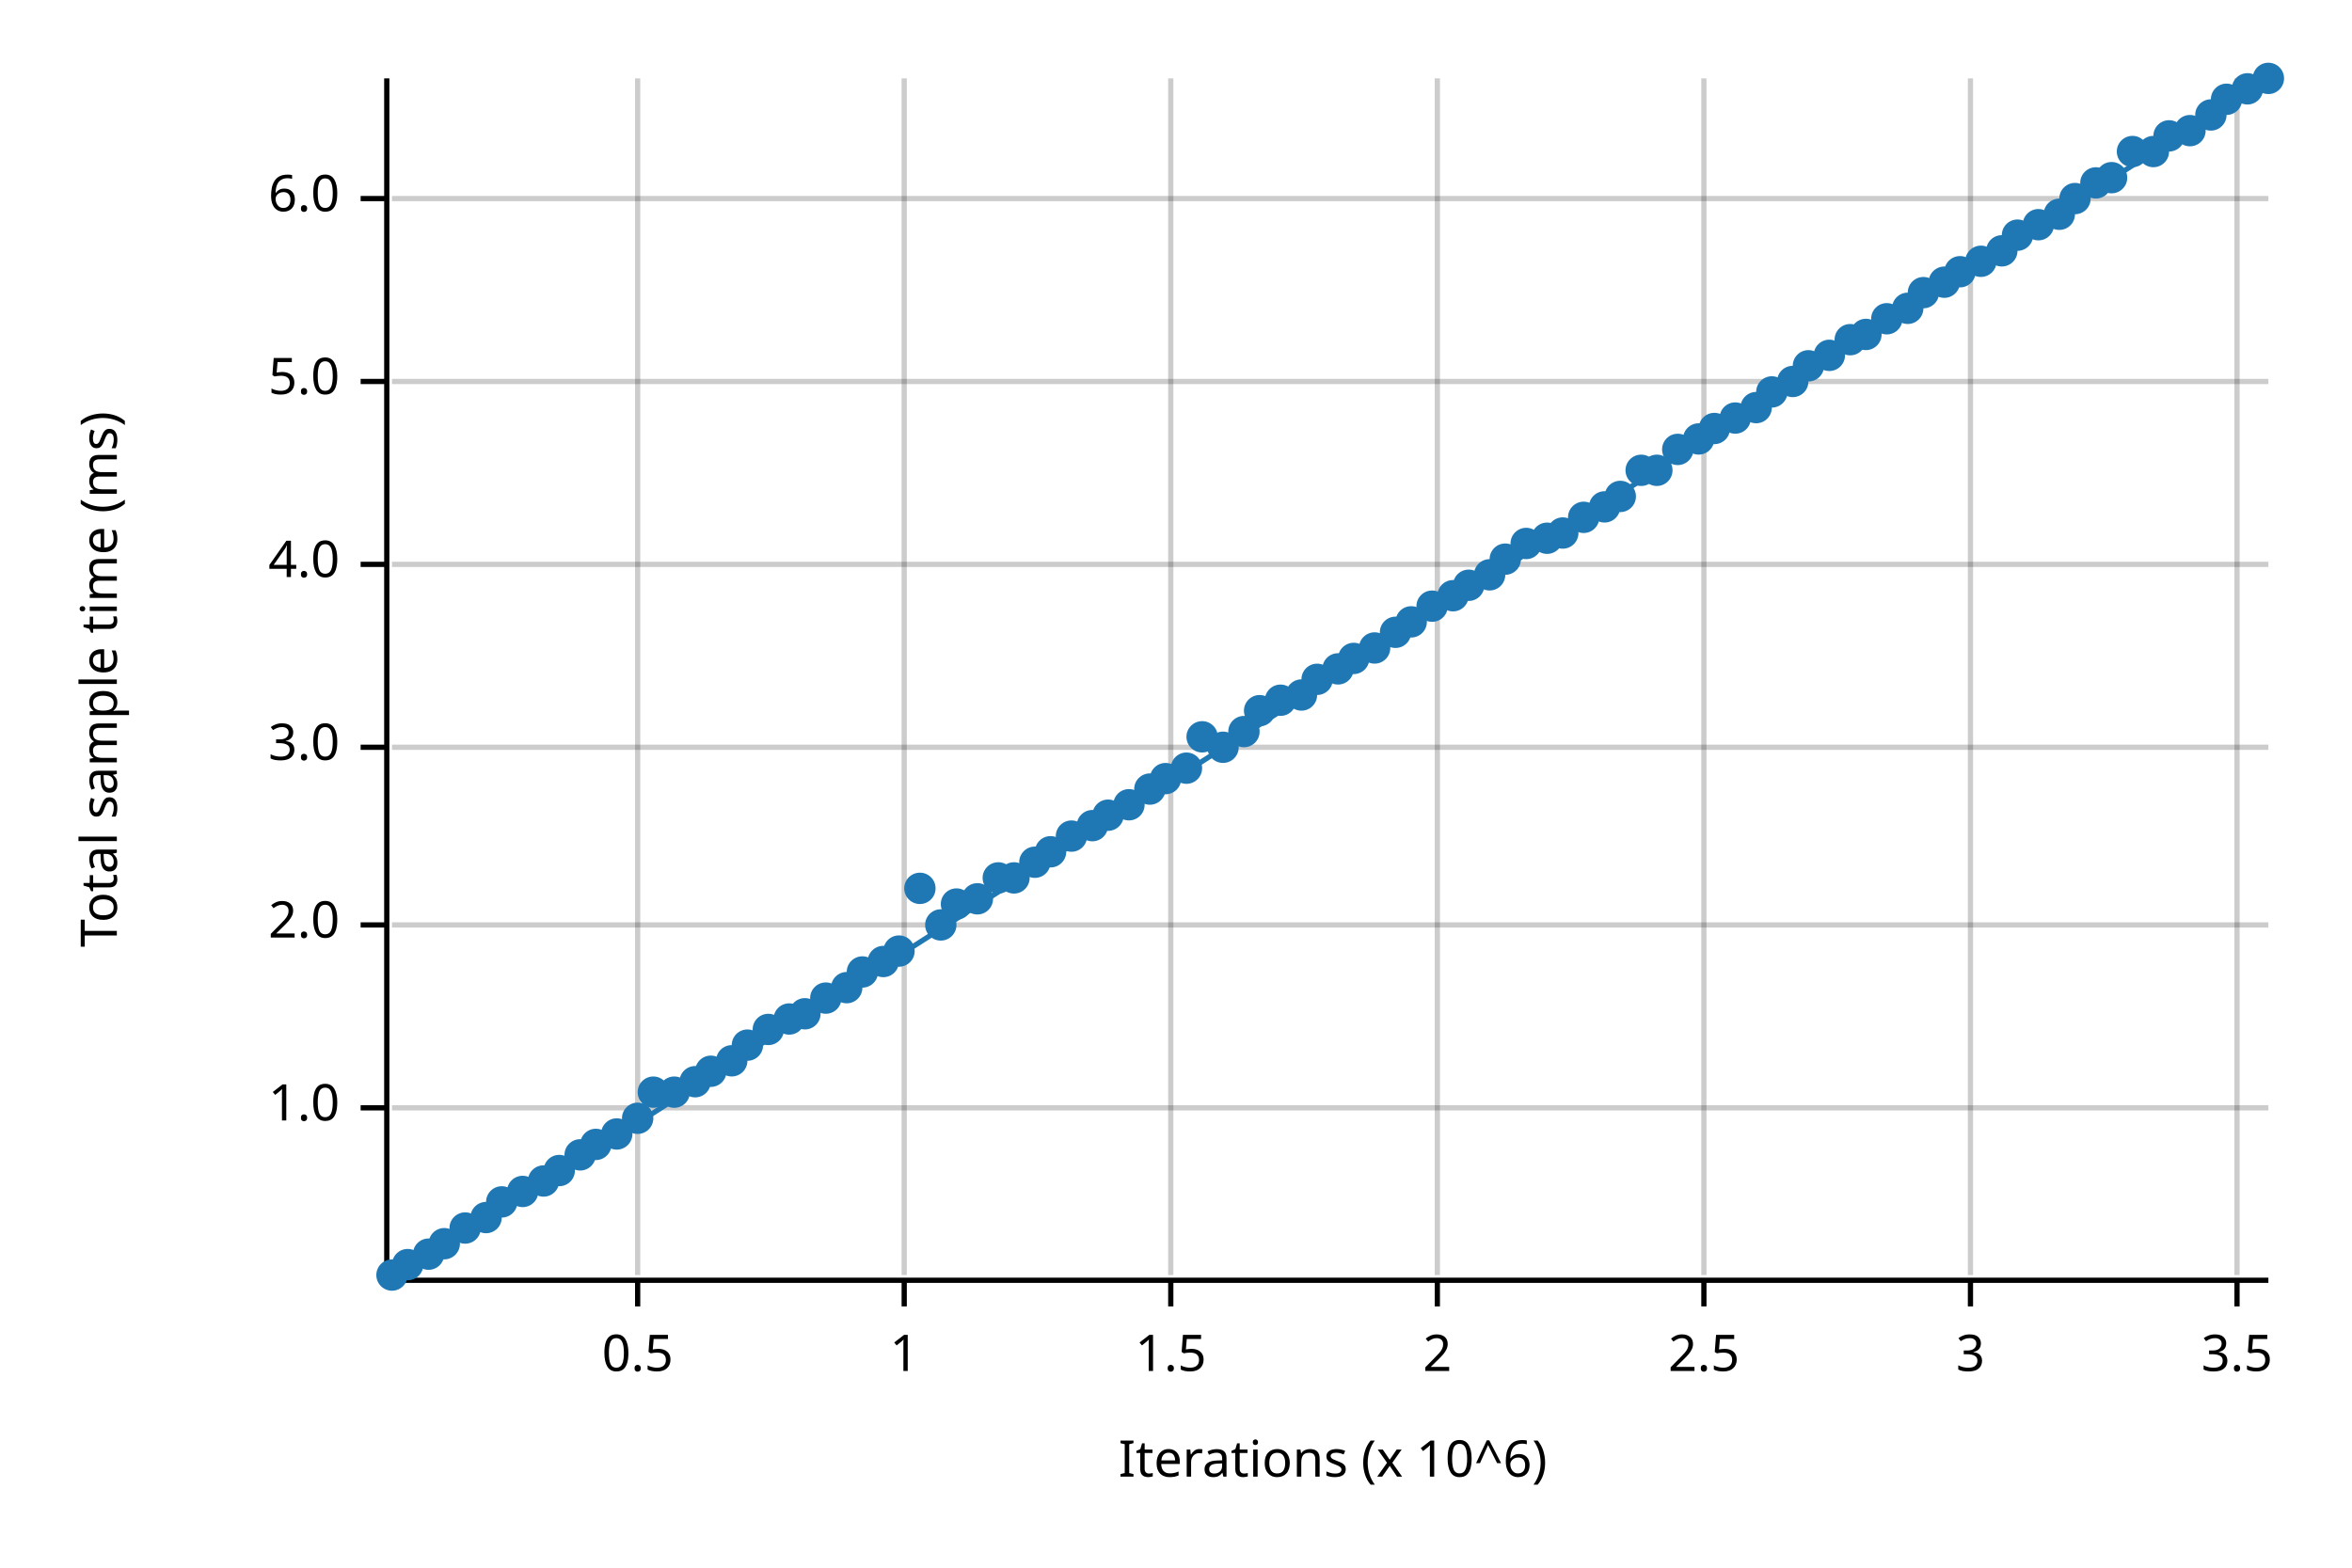
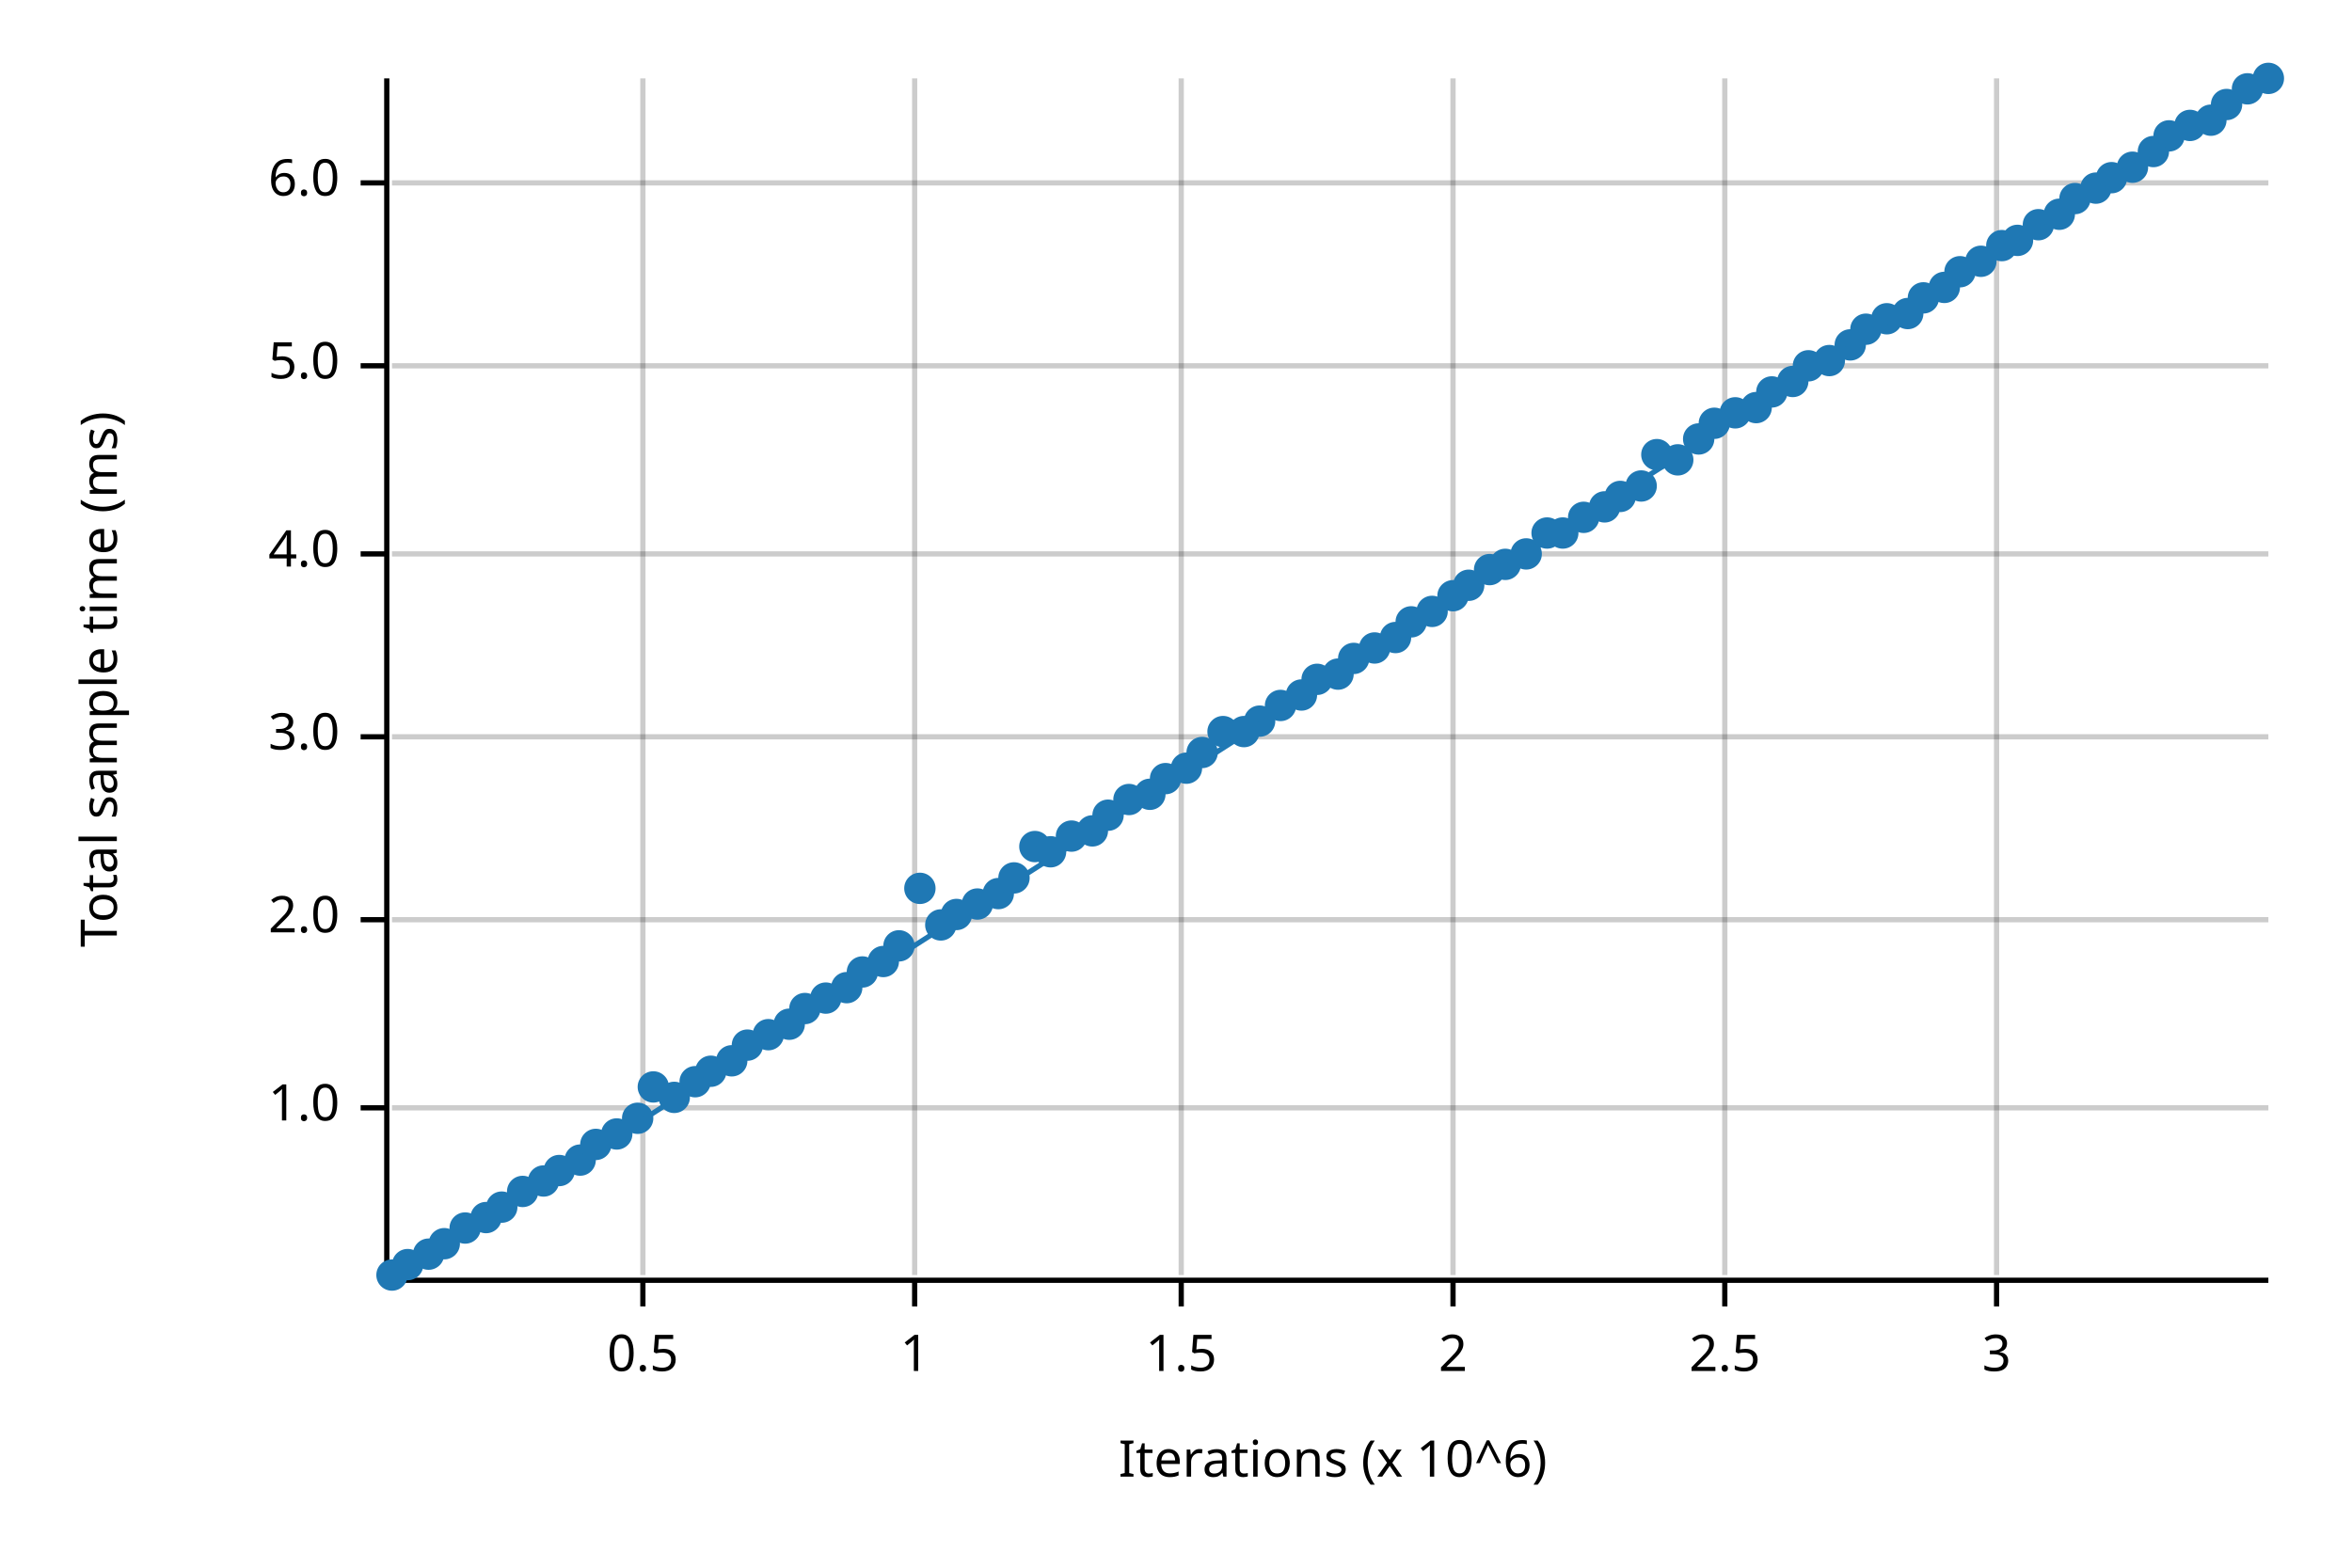
<svg xmlns="http://www.w3.org/2000/svg" width="450" height="300" viewBox="0 0 450 300">
  <text x="15" y="130" dy="0.76em" text-anchor="middle" font-family="sans-serif" font-size="9.677" opacity="1" fill="#000000" transform="rotate(270, 15, 130)">
Total sample time (ms)
</text>
  <text x="255" y="285" dy="-0.5ex" text-anchor="middle" font-family="sans-serif" font-size="9.677" opacity="1" fill="#000000">
Iterations (x 10^6)
</text>
-   <line opacity="0.2" stroke="#000000" stroke-width="1" x1="122" y1="244" x2="122" y2="15" />
-   <line opacity="0.2" stroke="#000000" stroke-width="1" x1="173" y1="244" x2="173" y2="15" />
-   <line opacity="0.2" stroke="#000000" stroke-width="1" x1="224" y1="244" x2="224" y2="15" />
-   <line opacity="0.2" stroke="#000000" stroke-width="1" x1="275" y1="244" x2="275" y2="15" />
-   <line opacity="0.2" stroke="#000000" stroke-width="1" x1="326" y1="244" x2="326" y2="15" />
-   <line opacity="0.2" stroke="#000000" stroke-width="1" x1="377" y1="244" x2="377" y2="15" />
-   <line opacity="0.2" stroke="#000000" stroke-width="1" x1="428" y1="244" x2="428" y2="15" />
+   <line opacity="0.2" stroke="#000000" stroke-width="1" x1="123" y1="244" x2="123" y2="15" />
+   <line opacity="0.2" stroke="#000000" stroke-width="1" x1="175" y1="244" x2="175" y2="15" />
+   <line opacity="0.2" stroke="#000000" stroke-width="1" x1="226" y1="244" x2="226" y2="15" />
+   <line opacity="0.2" stroke="#000000" stroke-width="1" x1="278" y1="244" x2="278" y2="15" />
+   <line opacity="0.2" stroke="#000000" stroke-width="1" x1="330" y1="244" x2="330" y2="15" />
+   <line opacity="0.2" stroke="#000000" stroke-width="1" x1="382" y1="244" x2="382" y2="15" />
  <line opacity="0.2" stroke="#000000" stroke-width="1" x1="75" y1="212" x2="434" y2="212" />
-   <line opacity="0.2" stroke="#000000" stroke-width="1" x1="75" y1="177" x2="434" y2="177" />
-   <line opacity="0.2" stroke="#000000" stroke-width="1" x1="75" y1="143" x2="434" y2="143" />
-   <line opacity="0.2" stroke="#000000" stroke-width="1" x1="75" y1="108" x2="434" y2="108" />
-   <line opacity="0.2" stroke="#000000" stroke-width="1" x1="75" y1="73" x2="434" y2="73" />
-   <line opacity="0.2" stroke="#000000" stroke-width="1" x1="75" y1="38" x2="434" y2="38" />
+   <line opacity="0.2" stroke="#000000" stroke-width="1" x1="75" y1="176" x2="434" y2="176" />
+   <line opacity="0.2" stroke="#000000" stroke-width="1" x1="75" y1="141" x2="434" y2="141" />
+   <line opacity="0.2" stroke="#000000" stroke-width="1" x1="75" y1="106" x2="434" y2="106" />
+   <line opacity="0.2" stroke="#000000" stroke-width="1" x1="75" y1="70" x2="434" y2="70" />
+   <line opacity="0.2" stroke="#000000" stroke-width="1" x1="75" y1="35" x2="434" y2="35" />
  <polyline fill="none" opacity="1" stroke="#000000" stroke-width="1" points="74,15 74,244 " />
  <text x="65" y="212" dy="0.5ex" text-anchor="end" font-family="sans-serif" font-size="9.677" opacity="1" fill="#000000">
1.0
</text>
  <polyline fill="none" opacity="1" stroke="#000000" stroke-width="1" points="69,212 74,212 " />
-   <text x="65" y="177" dy="0.5ex" text-anchor="end" font-family="sans-serif" font-size="9.677" opacity="1" fill="#000000">
+   <text x="65" y="176" dy="0.5ex" text-anchor="end" font-family="sans-serif" font-size="9.677" opacity="1" fill="#000000">
2.0
</text>
-   <polyline fill="none" opacity="1" stroke="#000000" stroke-width="1" points="69,177 74,177 " />
-   <text x="65" y="143" dy="0.5ex" text-anchor="end" font-family="sans-serif" font-size="9.677" opacity="1" fill="#000000">
+   <polyline fill="none" opacity="1" stroke="#000000" stroke-width="1" points="69,176 74,176 " />
+   <text x="65" y="141" dy="0.5ex" text-anchor="end" font-family="sans-serif" font-size="9.677" opacity="1" fill="#000000">
3.0
</text>
-   <polyline fill="none" opacity="1" stroke="#000000" stroke-width="1" points="69,143 74,143 " />
-   <text x="65" y="108" dy="0.5ex" text-anchor="end" font-family="sans-serif" font-size="9.677" opacity="1" fill="#000000">
+   <polyline fill="none" opacity="1" stroke="#000000" stroke-width="1" points="69,141 74,141 " />
+   <text x="65" y="106" dy="0.5ex" text-anchor="end" font-family="sans-serif" font-size="9.677" opacity="1" fill="#000000">
4.0
</text>
-   <polyline fill="none" opacity="1" stroke="#000000" stroke-width="1" points="69,108 74,108 " />
-   <text x="65" y="73" dy="0.5ex" text-anchor="end" font-family="sans-serif" font-size="9.677" opacity="1" fill="#000000">
+   <polyline fill="none" opacity="1" stroke="#000000" stroke-width="1" points="69,106 74,106 " />
+   <text x="65" y="70" dy="0.5ex" text-anchor="end" font-family="sans-serif" font-size="9.677" opacity="1" fill="#000000">
5.0
</text>
-   <polyline fill="none" opacity="1" stroke="#000000" stroke-width="1" points="69,73 74,73 " />
-   <text x="65" y="38" dy="0.5ex" text-anchor="end" font-family="sans-serif" font-size="9.677" opacity="1" fill="#000000">
+   <polyline fill="none" opacity="1" stroke="#000000" stroke-width="1" points="69,70 74,70 " />
+   <text x="65" y="35" dy="0.5ex" text-anchor="end" font-family="sans-serif" font-size="9.677" opacity="1" fill="#000000">
6.0
</text>
-   <polyline fill="none" opacity="1" stroke="#000000" stroke-width="1" points="69,38 74,38 " />
+   <polyline fill="none" opacity="1" stroke="#000000" stroke-width="1" points="69,35 74,35 " />
  <polyline fill="none" opacity="1" stroke="#000000" stroke-width="1" points="75,245 434,245 " />
-   <text x="122" y="255" dy="0.76em" text-anchor="middle" font-family="sans-serif" font-size="9.677" opacity="1" fill="#000000">
+   <text x="123" y="255" dy="0.76em" text-anchor="middle" font-family="sans-serif" font-size="9.677" opacity="1" fill="#000000">
0.5
</text>
-   <polyline fill="none" opacity="1" stroke="#000000" stroke-width="1" points="122,245 122,250 " />
-   <text x="173" y="255" dy="0.76em" text-anchor="middle" font-family="sans-serif" font-size="9.677" opacity="1" fill="#000000">
+   <polyline fill="none" opacity="1" stroke="#000000" stroke-width="1" points="123,245 123,250 " />
+   <text x="175" y="255" dy="0.76em" text-anchor="middle" font-family="sans-serif" font-size="9.677" opacity="1" fill="#000000">
1
</text>
-   <polyline fill="none" opacity="1" stroke="#000000" stroke-width="1" points="173,245 173,250 " />
-   <text x="224" y="255" dy="0.76em" text-anchor="middle" font-family="sans-serif" font-size="9.677" opacity="1" fill="#000000">
+   <polyline fill="none" opacity="1" stroke="#000000" stroke-width="1" points="175,245 175,250 " />
+   <text x="226" y="255" dy="0.76em" text-anchor="middle" font-family="sans-serif" font-size="9.677" opacity="1" fill="#000000">
1.5
</text>
-   <polyline fill="none" opacity="1" stroke="#000000" stroke-width="1" points="224,245 224,250 " />
-   <text x="275" y="255" dy="0.76em" text-anchor="middle" font-family="sans-serif" font-size="9.677" opacity="1" fill="#000000">
+   <polyline fill="none" opacity="1" stroke="#000000" stroke-width="1" points="226,245 226,250 " />
+   <text x="278" y="255" dy="0.76em" text-anchor="middle" font-family="sans-serif" font-size="9.677" opacity="1" fill="#000000">
2
</text>
-   <polyline fill="none" opacity="1" stroke="#000000" stroke-width="1" points="275,245 275,250 " />
-   <text x="326" y="255" dy="0.76em" text-anchor="middle" font-family="sans-serif" font-size="9.677" opacity="1" fill="#000000">
+   <polyline fill="none" opacity="1" stroke="#000000" stroke-width="1" points="278,245 278,250 " />
+   <text x="330" y="255" dy="0.76em" text-anchor="middle" font-family="sans-serif" font-size="9.677" opacity="1" fill="#000000">
2.5
</text>
-   <polyline fill="none" opacity="1" stroke="#000000" stroke-width="1" points="326,245 326,250 " />
-   <text x="377" y="255" dy="0.76em" text-anchor="middle" font-family="sans-serif" font-size="9.677" opacity="1" fill="#000000">
+   <polyline fill="none" opacity="1" stroke="#000000" stroke-width="1" points="330,245 330,250 " />
+   <text x="382" y="255" dy="0.76em" text-anchor="middle" font-family="sans-serif" font-size="9.677" opacity="1" fill="#000000">
3
</text>
-   <polyline fill="none" opacity="1" stroke="#000000" stroke-width="1" points="377,245 377,250 " />
-   <text x="428" y="255" dy="0.76em" text-anchor="middle" font-family="sans-serif" font-size="9.677" opacity="1" fill="#000000">
- 3.5
- </text>
-   <polyline fill="none" opacity="1" stroke="#000000" stroke-width="1" points="428,245 428,250 " />
+   <polyline fill="none" opacity="1" stroke="#000000" stroke-width="1" points="382,245 382,250 " />
  <circle cx="75" cy="244" r="3" opacity="1" fill="#1F78B4" stroke="none" stroke-width="1" />
  <circle cx="78" cy="242" r="3" opacity="1" fill="#1F78B4" stroke="none" stroke-width="1" />
  <circle cx="82" cy="240" r="3" opacity="1" fill="#1F78B4" stroke="none" stroke-width="1" />
  <circle cx="85" cy="238" r="3" opacity="1" fill="#1F78B4" stroke="none" stroke-width="1" />
  <circle cx="89" cy="235" r="3" opacity="1" fill="#1F78B4" stroke="none" stroke-width="1" />
  <circle cx="93" cy="233" r="3" opacity="1" fill="#1F78B4" stroke="none" stroke-width="1" />
-   <circle cx="96" cy="230" r="3" opacity="1" fill="#1F78B4" stroke="none" stroke-width="1" />
+   <circle cx="96" cy="231" r="3" opacity="1" fill="#1F78B4" stroke="none" stroke-width="1" />
  <circle cx="100" cy="228" r="3" opacity="1" fill="#1F78B4" stroke="none" stroke-width="1" />
  <circle cx="104" cy="226" r="3" opacity="1" fill="#1F78B4" stroke="none" stroke-width="1" />
  <circle cx="107" cy="224" r="3" opacity="1" fill="#1F78B4" stroke="none" stroke-width="1" />
-   <circle cx="111" cy="221" r="3" opacity="1" fill="#1F78B4" stroke="none" stroke-width="1" />
+   <circle cx="111" cy="222" r="3" opacity="1" fill="#1F78B4" stroke="none" stroke-width="1" />
  <circle cx="114" cy="219" r="3" opacity="1" fill="#1F78B4" stroke="none" stroke-width="1" />
  <circle cx="118" cy="217" r="3" opacity="1" fill="#1F78B4" stroke="none" stroke-width="1" />
  <circle cx="122" cy="214" r="3" opacity="1" fill="#1F78B4" stroke="none" stroke-width="1" />
-   <circle cx="125" cy="209" r="3" opacity="1" fill="#1F78B4" stroke="none" stroke-width="1" />
-   <circle cx="129" cy="209" r="3" opacity="1" fill="#1F78B4" stroke="none" stroke-width="1" />
+   <circle cx="125" cy="208" r="3" opacity="1" fill="#1F78B4" stroke="none" stroke-width="1" />
+   <circle cx="129" cy="210" r="3" opacity="1" fill="#1F78B4" stroke="none" stroke-width="1" />
  <circle cx="133" cy="207" r="3" opacity="1" fill="#1F78B4" stroke="none" stroke-width="1" />
  <circle cx="136" cy="205" r="3" opacity="1" fill="#1F78B4" stroke="none" stroke-width="1" />
  <circle cx="140" cy="203" r="3" opacity="1" fill="#1F78B4" stroke="none" stroke-width="1" />
  <circle cx="143" cy="200" r="3" opacity="1" fill="#1F78B4" stroke="none" stroke-width="1" />
-   <circle cx="147" cy="197" r="3" opacity="1" fill="#1F78B4" stroke="none" stroke-width="1" />
-   <circle cx="151" cy="195" r="3" opacity="1" fill="#1F78B4" stroke="none" stroke-width="1" />
-   <circle cx="154" cy="194" r="3" opacity="1" fill="#1F78B4" stroke="none" stroke-width="1" />
+   <circle cx="147" cy="198" r="3" opacity="1" fill="#1F78B4" stroke="none" stroke-width="1" />
+   <circle cx="151" cy="196" r="3" opacity="1" fill="#1F78B4" stroke="none" stroke-width="1" />
+   <circle cx="154" cy="193" r="3" opacity="1" fill="#1F78B4" stroke="none" stroke-width="1" />
  <circle cx="158" cy="191" r="3" opacity="1" fill="#1F78B4" stroke="none" stroke-width="1" />
  <circle cx="162" cy="189" r="3" opacity="1" fill="#1F78B4" stroke="none" stroke-width="1" />
  <circle cx="165" cy="186" r="3" opacity="1" fill="#1F78B4" stroke="none" stroke-width="1" />
  <circle cx="169" cy="184" r="3" opacity="1" fill="#1F78B4" stroke="none" stroke-width="1" />
-   <circle cx="172" cy="182" r="3" opacity="1" fill="#1F78B4" stroke="none" stroke-width="1" />
+   <circle cx="172" cy="181" r="3" opacity="1" fill="#1F78B4" stroke="none" stroke-width="1" />
  <circle cx="176" cy="170" r="3" opacity="1" fill="#1F78B4" stroke="none" stroke-width="1" />
  <circle cx="180" cy="177" r="3" opacity="1" fill="#1F78B4" stroke="none" stroke-width="1" />
-   <circle cx="183" cy="173" r="3" opacity="1" fill="#1F78B4" stroke="none" stroke-width="1" />
-   <circle cx="187" cy="172" r="3" opacity="1" fill="#1F78B4" stroke="none" stroke-width="1" />
-   <circle cx="191" cy="168" r="3" opacity="1" fill="#1F78B4" stroke="none" stroke-width="1" />
+   <circle cx="183" cy="175" r="3" opacity="1" fill="#1F78B4" stroke="none" stroke-width="1" />
+   <circle cx="187" cy="173" r="3" opacity="1" fill="#1F78B4" stroke="none" stroke-width="1" />
+   <circle cx="191" cy="171" r="3" opacity="1" fill="#1F78B4" stroke="none" stroke-width="1" />
  <circle cx="194" cy="168" r="3" opacity="1" fill="#1F78B4" stroke="none" stroke-width="1" />
-   <circle cx="198" cy="165" r="3" opacity="1" fill="#1F78B4" stroke="none" stroke-width="1" />
+   <circle cx="198" cy="162" r="3" opacity="1" fill="#1F78B4" stroke="none" stroke-width="1" />
  <circle cx="201" cy="163" r="3" opacity="1" fill="#1F78B4" stroke="none" stroke-width="1" />
  <circle cx="205" cy="160" r="3" opacity="1" fill="#1F78B4" stroke="none" stroke-width="1" />
-   <circle cx="209" cy="158" r="3" opacity="1" fill="#1F78B4" stroke="none" stroke-width="1" />
+   <circle cx="209" cy="159" r="3" opacity="1" fill="#1F78B4" stroke="none" stroke-width="1" />
  <circle cx="212" cy="156" r="3" opacity="1" fill="#1F78B4" stroke="none" stroke-width="1" />
-   <circle cx="216" cy="154" r="3" opacity="1" fill="#1F78B4" stroke="none" stroke-width="1" />
-   <circle cx="220" cy="151" r="3" opacity="1" fill="#1F78B4" stroke="none" stroke-width="1" />
+   <circle cx="216" cy="153" r="3" opacity="1" fill="#1F78B4" stroke="none" stroke-width="1" />
+   <circle cx="220" cy="152" r="3" opacity="1" fill="#1F78B4" stroke="none" stroke-width="1" />
  <circle cx="223" cy="149" r="3" opacity="1" fill="#1F78B4" stroke="none" stroke-width="1" />
  <circle cx="227" cy="147" r="3" opacity="1" fill="#1F78B4" stroke="none" stroke-width="1" />
-   <circle cx="230" cy="141" r="3" opacity="1" fill="#1F78B4" stroke="none" stroke-width="1" />
-   <circle cx="234" cy="143" r="3" opacity="1" fill="#1F78B4" stroke="none" stroke-width="1" />
+   <circle cx="230" cy="144" r="3" opacity="1" fill="#1F78B4" stroke="none" stroke-width="1" />
+   <circle cx="234" cy="140" r="3" opacity="1" fill="#1F78B4" stroke="none" stroke-width="1" />
  <circle cx="238" cy="140" r="3" opacity="1" fill="#1F78B4" stroke="none" stroke-width="1" />
-   <circle cx="241" cy="136" r="3" opacity="1" fill="#1F78B4" stroke="none" stroke-width="1" />
-   <circle cx="245" cy="134" r="3" opacity="1" fill="#1F78B4" stroke="none" stroke-width="1" />
+   <circle cx="241" cy="138" r="3" opacity="1" fill="#1F78B4" stroke="none" stroke-width="1" />
+   <circle cx="245" cy="135" r="3" opacity="1" fill="#1F78B4" stroke="none" stroke-width="1" />
  <circle cx="249" cy="133" r="3" opacity="1" fill="#1F78B4" stroke="none" stroke-width="1" />
  <circle cx="252" cy="130" r="3" opacity="1" fill="#1F78B4" stroke="none" stroke-width="1" />
-   <circle cx="256" cy="128" r="3" opacity="1" fill="#1F78B4" stroke="none" stroke-width="1" />
+   <circle cx="256" cy="129" r="3" opacity="1" fill="#1F78B4" stroke="none" stroke-width="1" />
  <circle cx="259" cy="126" r="3" opacity="1" fill="#1F78B4" stroke="none" stroke-width="1" />
  <circle cx="263" cy="124" r="3" opacity="1" fill="#1F78B4" stroke="none" stroke-width="1" />
-   <circle cx="267" cy="121" r="3" opacity="1" fill="#1F78B4" stroke="none" stroke-width="1" />
+   <circle cx="267" cy="122" r="3" opacity="1" fill="#1F78B4" stroke="none" stroke-width="1" />
  <circle cx="270" cy="119" r="3" opacity="1" fill="#1F78B4" stroke="none" stroke-width="1" />
-   <circle cx="274" cy="116" r="3" opacity="1" fill="#1F78B4" stroke="none" stroke-width="1" />
+   <circle cx="274" cy="117" r="3" opacity="1" fill="#1F78B4" stroke="none" stroke-width="1" />
  <circle cx="278" cy="114" r="3" opacity="1" fill="#1F78B4" stroke="none" stroke-width="1" />
  <circle cx="281" cy="112" r="3" opacity="1" fill="#1F78B4" stroke="none" stroke-width="1" />
-   <circle cx="285" cy="110" r="3" opacity="1" fill="#1F78B4" stroke="none" stroke-width="1" />
-   <circle cx="288" cy="107" r="3" opacity="1" fill="#1F78B4" stroke="none" stroke-width="1" />
-   <circle cx="292" cy="104" r="3" opacity="1" fill="#1F78B4" stroke="none" stroke-width="1" />
-   <circle cx="296" cy="103" r="3" opacity="1" fill="#1F78B4" stroke="none" stroke-width="1" />
+   <circle cx="285" cy="109" r="3" opacity="1" fill="#1F78B4" stroke="none" stroke-width="1" />
+   <circle cx="288" cy="108" r="3" opacity="1" fill="#1F78B4" stroke="none" stroke-width="1" />
+   <circle cx="292" cy="106" r="3" opacity="1" fill="#1F78B4" stroke="none" stroke-width="1" />
+   <circle cx="296" cy="102" r="3" opacity="1" fill="#1F78B4" stroke="none" stroke-width="1" />
  <circle cx="299" cy="102" r="3" opacity="1" fill="#1F78B4" stroke="none" stroke-width="1" />
  <circle cx="303" cy="99" r="3" opacity="1" fill="#1F78B4" stroke="none" stroke-width="1" />
  <circle cx="307" cy="97" r="3" opacity="1" fill="#1F78B4" stroke="none" stroke-width="1" />
  <circle cx="310" cy="95" r="3" opacity="1" fill="#1F78B4" stroke="none" stroke-width="1" />
-   <circle cx="314" cy="90" r="3" opacity="1" fill="#1F78B4" stroke="none" stroke-width="1" />
-   <circle cx="317" cy="90" r="3" opacity="1" fill="#1F78B4" stroke="none" stroke-width="1" />
-   <circle cx="321" cy="86" r="3" opacity="1" fill="#1F78B4" stroke="none" stroke-width="1" />
+   <circle cx="314" cy="93" r="3" opacity="1" fill="#1F78B4" stroke="none" stroke-width="1" />
+   <circle cx="317" cy="87" r="3" opacity="1" fill="#1F78B4" stroke="none" stroke-width="1" />
+   <circle cx="321" cy="88" r="3" opacity="1" fill="#1F78B4" stroke="none" stroke-width="1" />
  <circle cx="325" cy="84" r="3" opacity="1" fill="#1F78B4" stroke="none" stroke-width="1" />
-   <circle cx="328" cy="82" r="3" opacity="1" fill="#1F78B4" stroke="none" stroke-width="1" />
-   <circle cx="332" cy="80" r="3" opacity="1" fill="#1F78B4" stroke="none" stroke-width="1" />
+   <circle cx="328" cy="81" r="3" opacity="1" fill="#1F78B4" stroke="none" stroke-width="1" />
+   <circle cx="332" cy="79" r="3" opacity="1" fill="#1F78B4" stroke="none" stroke-width="1" />
  <circle cx="336" cy="78" r="3" opacity="1" fill="#1F78B4" stroke="none" stroke-width="1" />
  <circle cx="339" cy="75" r="3" opacity="1" fill="#1F78B4" stroke="none" stroke-width="1" />
  <circle cx="343" cy="73" r="3" opacity="1" fill="#1F78B4" stroke="none" stroke-width="1" />
  <circle cx="346" cy="70" r="3" opacity="1" fill="#1F78B4" stroke="none" stroke-width="1" />
-   <circle cx="350" cy="68" r="3" opacity="1" fill="#1F78B4" stroke="none" stroke-width="1" />
-   <circle cx="354" cy="65" r="3" opacity="1" fill="#1F78B4" stroke="none" stroke-width="1" />
-   <circle cx="357" cy="64" r="3" opacity="1" fill="#1F78B4" stroke="none" stroke-width="1" />
+   <circle cx="350" cy="69" r="3" opacity="1" fill="#1F78B4" stroke="none" stroke-width="1" />
+   <circle cx="354" cy="66" r="3" opacity="1" fill="#1F78B4" stroke="none" stroke-width="1" />
+   <circle cx="357" cy="63" r="3" opacity="1" fill="#1F78B4" stroke="none" stroke-width="1" />
  <circle cx="361" cy="61" r="3" opacity="1" fill="#1F78B4" stroke="none" stroke-width="1" />
-   <circle cx="365" cy="59" r="3" opacity="1" fill="#1F78B4" stroke="none" stroke-width="1" />
-   <circle cx="368" cy="56" r="3" opacity="1" fill="#1F78B4" stroke="none" stroke-width="1" />
-   <circle cx="372" cy="54" r="3" opacity="1" fill="#1F78B4" stroke="none" stroke-width="1" />
+   <circle cx="365" cy="60" r="3" opacity="1" fill="#1F78B4" stroke="none" stroke-width="1" />
+   <circle cx="368" cy="57" r="3" opacity="1" fill="#1F78B4" stroke="none" stroke-width="1" />
+   <circle cx="372" cy="55" r="3" opacity="1" fill="#1F78B4" stroke="none" stroke-width="1" />
  <circle cx="375" cy="52" r="3" opacity="1" fill="#1F78B4" stroke="none" stroke-width="1" />
  <circle cx="379" cy="50" r="3" opacity="1" fill="#1F78B4" stroke="none" stroke-width="1" />
-   <circle cx="383" cy="48" r="3" opacity="1" fill="#1F78B4" stroke="none" stroke-width="1" />
-   <circle cx="386" cy="45" r="3" opacity="1" fill="#1F78B4" stroke="none" stroke-width="1" />
+   <circle cx="383" cy="47" r="3" opacity="1" fill="#1F78B4" stroke="none" stroke-width="1" />
+   <circle cx="386" cy="46" r="3" opacity="1" fill="#1F78B4" stroke="none" stroke-width="1" />
  <circle cx="390" cy="43" r="3" opacity="1" fill="#1F78B4" stroke="none" stroke-width="1" />
  <circle cx="394" cy="41" r="3" opacity="1" fill="#1F78B4" stroke="none" stroke-width="1" />
  <circle cx="397" cy="38" r="3" opacity="1" fill="#1F78B4" stroke="none" stroke-width="1" />
-   <circle cx="401" cy="35" r="3" opacity="1" fill="#1F78B4" stroke="none" stroke-width="1" />
+   <circle cx="401" cy="36" r="3" opacity="1" fill="#1F78B4" stroke="none" stroke-width="1" />
  <circle cx="404" cy="34" r="3" opacity="1" fill="#1F78B4" stroke="none" stroke-width="1" />
-   <circle cx="408" cy="29" r="3" opacity="1" fill="#1F78B4" stroke="none" stroke-width="1" />
+   <circle cx="408" cy="32" r="3" opacity="1" fill="#1F78B4" stroke="none" stroke-width="1" />
  <circle cx="412" cy="29" r="3" opacity="1" fill="#1F78B4" stroke="none" stroke-width="1" />
  <circle cx="415" cy="26" r="3" opacity="1" fill="#1F78B4" stroke="none" stroke-width="1" />
-   <circle cx="419" cy="25" r="3" opacity="1" fill="#1F78B4" stroke="none" stroke-width="1" />
-   <circle cx="423" cy="22" r="3" opacity="1" fill="#1F78B4" stroke="none" stroke-width="1" />
-   <circle cx="426" cy="19" r="3" opacity="1" fill="#1F78B4" stroke="none" stroke-width="1" />
+   <circle cx="419" cy="24" r="3" opacity="1" fill="#1F78B4" stroke="none" stroke-width="1" />
+   <circle cx="423" cy="23" r="3" opacity="1" fill="#1F78B4" stroke="none" stroke-width="1" />
+   <circle cx="426" cy="20" r="3" opacity="1" fill="#1F78B4" stroke="none" stroke-width="1" />
  <circle cx="430" cy="17" r="3" opacity="1" fill="#1F78B4" stroke="none" stroke-width="1" />
  <circle cx="434" cy="15" r="3" opacity="1" fill="#1F78B4" stroke="none" stroke-width="1" />
  <polyline fill="none" opacity="1" stroke="#1F78B4" stroke-width="1" points="75,245 434,15 " />
  <polygon opacity="0.25" fill="#1F78B4" points="75,245 434,15 434,15 " />
</svg>
